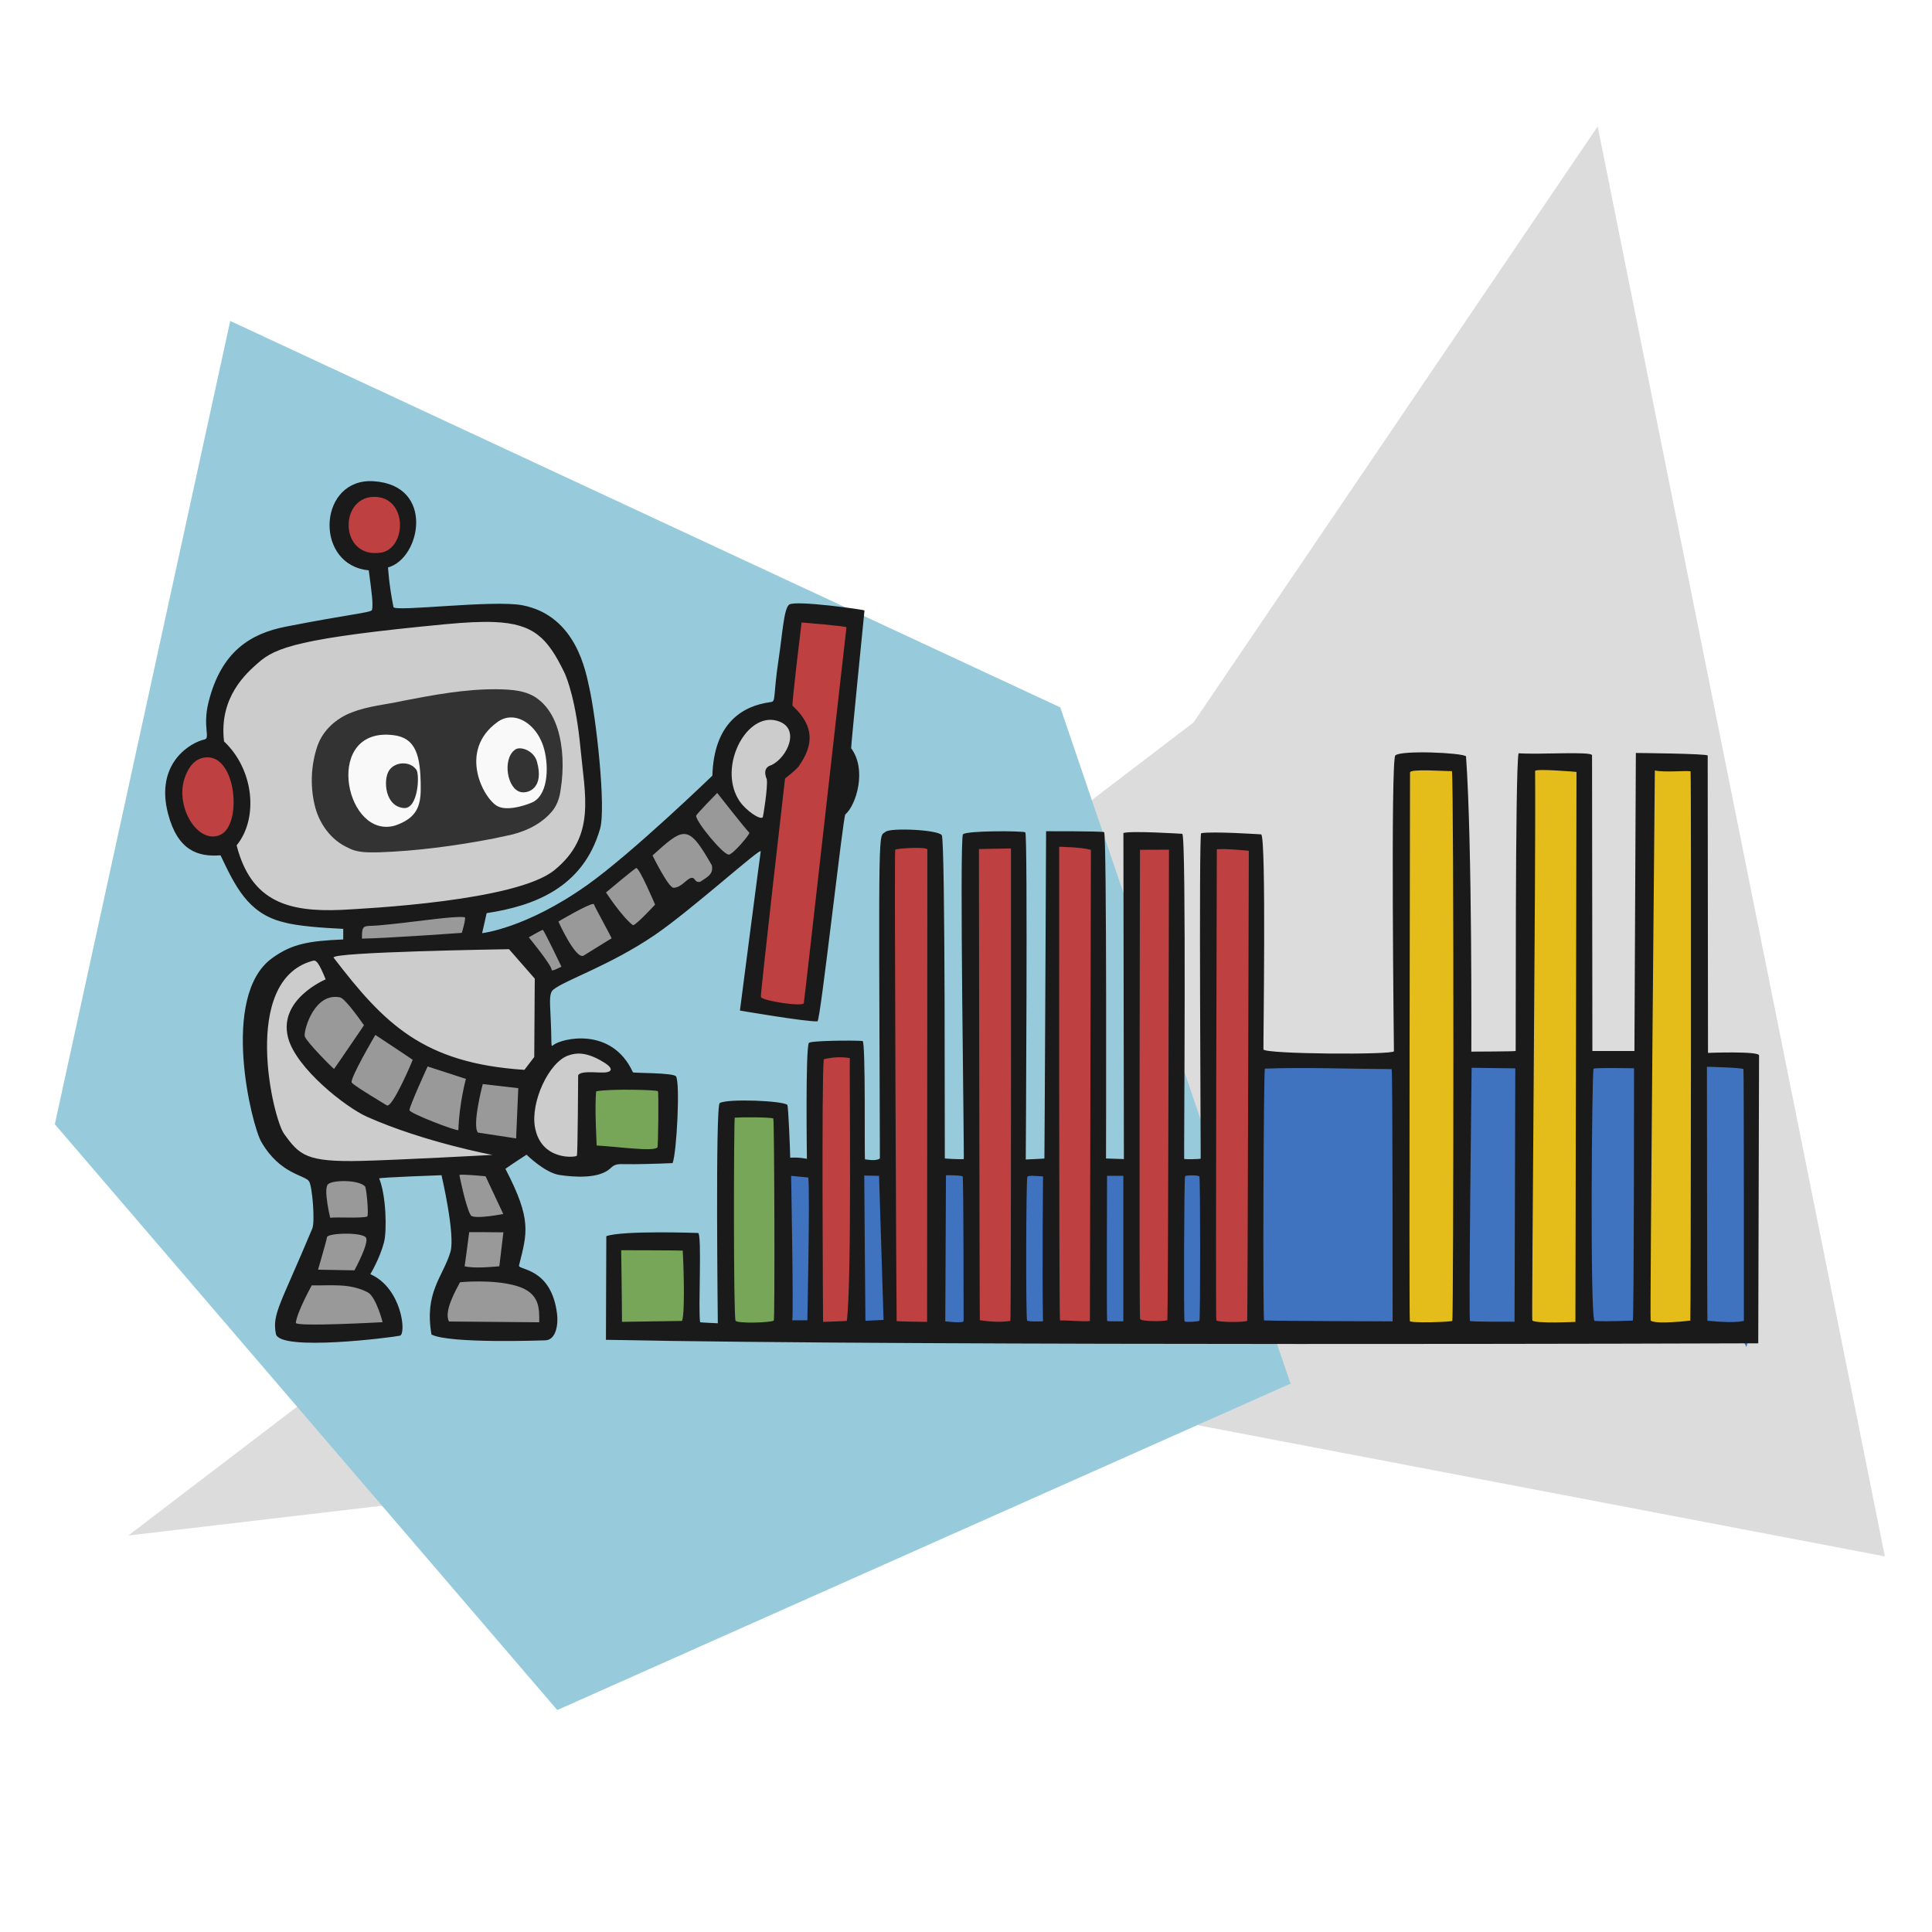
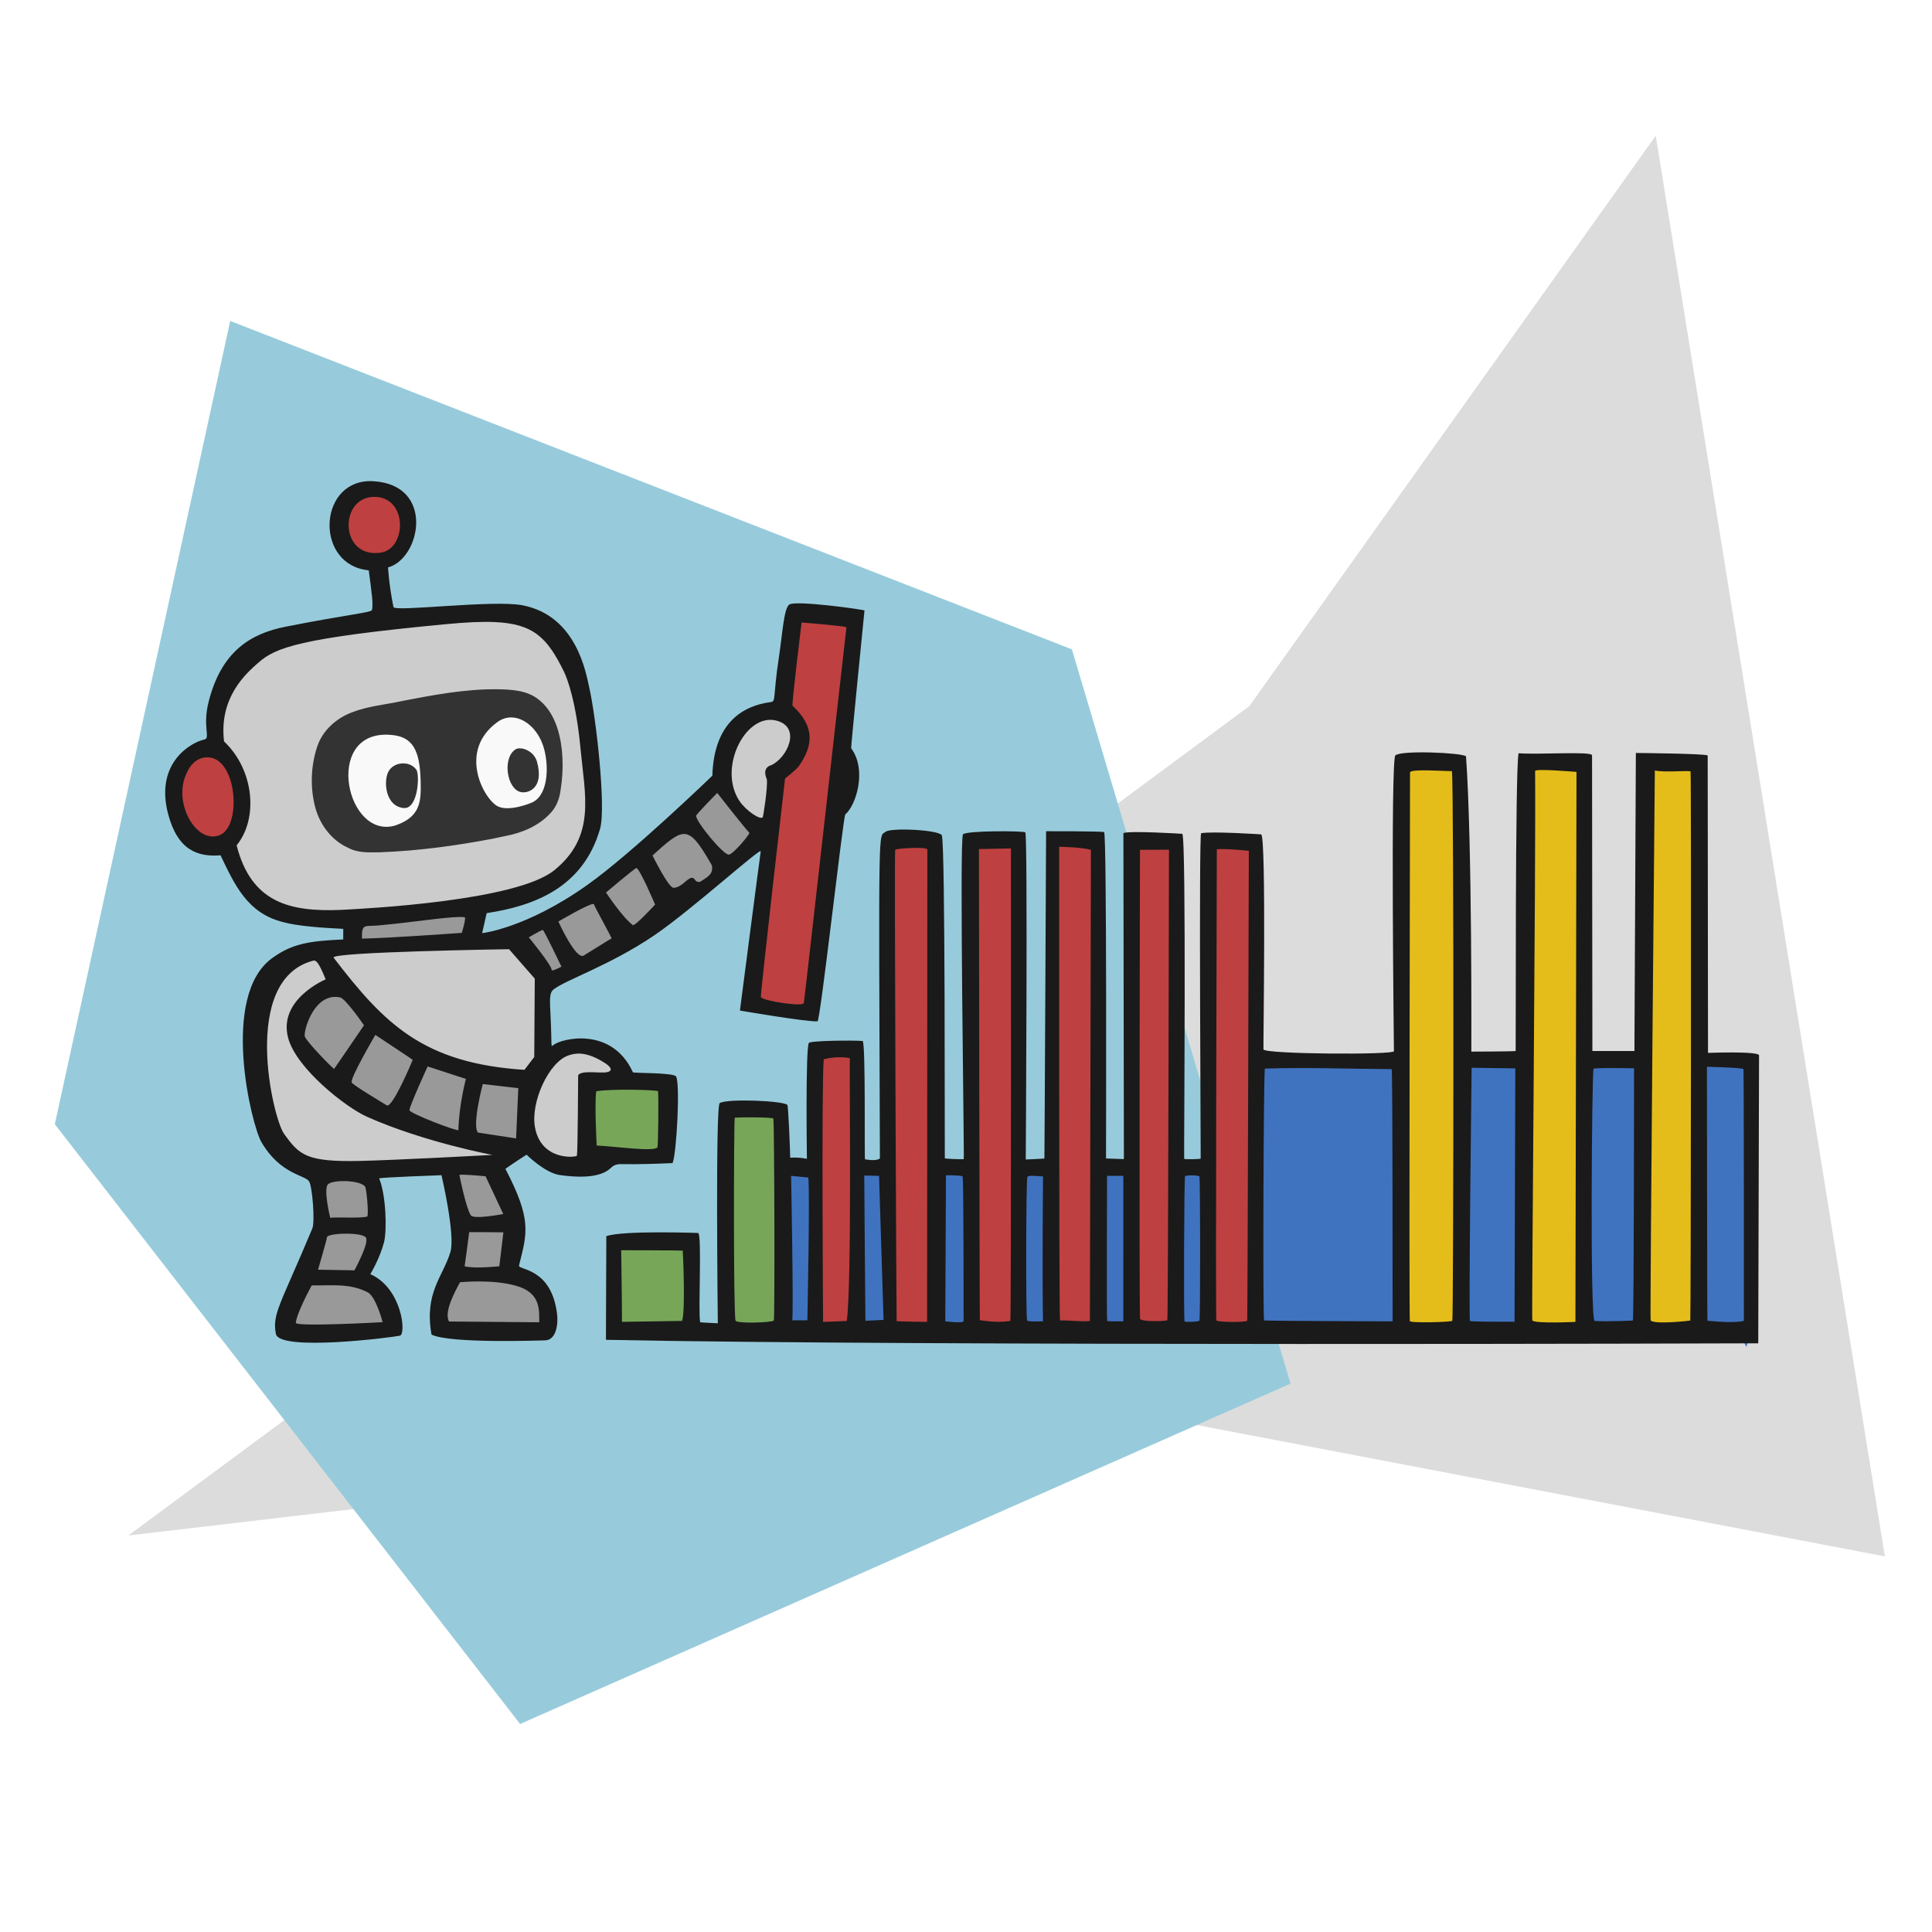
<svg xmlns="http://www.w3.org/2000/svg" version="1.1" id="svg1" width="360" height="360" viewBox="0 0 360 360" xml:space="preserve">
  <defs id="defs1" />
  <g id="background2" transform="matrix(0.2051682,-0.9906573,0.9906573,0.2051682,75.51731,333.5699)" style="fill:#cd0000;fill-opacity:1">
-     <path style="display:inline;fill:#cbcbcb;fill-opacity:0.678;stroke:none" d="M 95.276,119.979 97.428,258.12 344.605,152.913 222.014,102.289 35.58,-59.465 Z" id="path2-1" />
+     <path style="display:inline;fill:#cbcbcb;fill-opacity:0.678;stroke:none" d="M 95.276,119.979 97.428,258.12 345.099,163.731 227.027,111.733 35.58,-59.465 Z" id="path2-1" />
  </g>
  <g id="background" transform="matrix(1.01168,0,0,1.01168,6.037999,64.57967)" style="fill:#cd0000;fill-opacity:1">
-     <path style="display:inline;fill:#97cbdb;fill-opacity:1;stroke:none" d="M 4.129,143.232 96.671,251.13 231.728,191.005 189.32,66.458 36.435,-4.722 Z" id="path2" />
+     <path style="display:inline;fill:#97cbdb;fill-opacity:1;stroke:none" d="M 4.129,143.232 89.828,253.696 231.728,191.005 191.458,55.765 36.435,-4.722 Z" id="path2" />
  </g>
  <g id="robot">
    <path id="path110" style="fill:#78a659;fill-opacity:1;stroke-width:0.152" d="m 114.019,201.171 c -1.575,0.034 -3.137,0.244 -4.692,0.486 -0.546,4.515 -0.159,9.07 0.022,13.596 3.783,0.174 7.542,0.738 11.33,0.799 1.283,0.025 2.752,-0.155 3.547,-1.292 0.405,-1.23 0.246,-2.61 0.329,-3.904 0.018,-2.581 0.123,-5.171 -0.042,-7.746 -0.139,-0.527 -0.021,-1.252 -0.727,-1.344 -1.289,-0.699 -2.828,-0.46 -4.237,-0.598 -1.843,-0.052 -3.687,-0.051 -5.531,0.004 z" />
    <path d="m 89.954,201.996 c 0,0 -2.054,7.798 -0.883,9.045 l 7.097,1.084 0.406,-9.366 z" style="stroke-width:0.152" id="path109" />
    <path d="m 79.685,198.717 c 0,0 -3.386,7.368 -3.386,8.145 0,0.594 9.103,4.074 9.114,3.694 0.151,-4.984 1.405,-9.522 1.405,-9.522 z" style="stroke-width:0.152" id="path107" />
    <path d="m 69.943,192.84 c 0,0 -4.879,8.303 -4.399,8.891 0.555,0.679 6.116,3.959 6.506,4.226 1.037,0.71 4.855,-8.429 4.855,-8.472 0,-0.043 -6.962,-4.645 -6.962,-4.645 z" style="stroke-width:0.152" id="path103" />
    <path d="m 62.468,185.754 c -4.245,0.011 -5.939,6.535 -5.674,7.368 0.332,1.043 5.311,6.055 5.456,6.055 0.038,0 5.572,-8.13 5.572,-8.13 0,0 -3.417,-4.995 -4.472,-5.204 -0.306,-0.061 -0.6,-0.089 -0.883,-0.088 z" style="stroke-width:0.152" id="path101" />
    <path id="path92" style="fill:#999999;stroke-width:0.152" d="m 132.265,146.407 c -1.415,1.512 -2.968,2.922 -4.199,4.59 -0.288,0.421 -0.404,0.872 -0.252,1.37 -0.081,0.374 0.587,1.153 0.246,1.163 -2.231,-0.333 -4.102,1.264 -5.689,2.603 -1.072,0.922 -2.109,1.883 -3.162,2.826 0.12,0.336 0.739,1.271 0.581,1.274 -0.408,-0.32 -1.011,-0.468 -1.495,-0.5 -1.635,0.757 -2.892,2.105 -4.313,3.183 -1.21,1.007 -2.421,2.015 -3.63,3.023 0.569,0.586 0.281,0.611 -0.364,0.647 -2.033,0.593 -3.839,1.769 -5.694,2.765 -0.913,0.52 -1.816,1.056 -2.726,1.581 0.542,0.715 -0.522,0.276 -0.912,0.484 -1.786,0.67 -3.359,1.801 -5.042,2.688 1.814,2.302 3.787,4.506 5.298,7.026 0.2,0.47 0.275,1.229 0.864,1.336 1.002,0.569 2.148,0.151 3.094,-0.329 0.774,-0.364 1.529,-0.766 2.296,-1.144 -0.333,-0.694 -0.665,-1.388 -0.999,-2.081 0.917,1.044 2.592,1.575 3.781,0.671 2.046,-1.264 4.08,-2.549 6.153,-3.769 -0.159,-1.023 -0.391,-2.029 -0.954,-2.913 -0.109,-0.273 -0.915,-1.569 -0.504,-1.078 0.785,0.853 1.55,1.838 2.594,2.357 1.125,0.521 2.267,-0.358 3.058,-1.107 1.428,-1.29 2.721,-2.72 4.038,-4.12 -0.518,-1.191 -1.02,-2.389 -1.563,-3.568 0.701,1.076 1.824,2.241 3.238,1.923 1.064,-0.138 1.996,-0.741 2.791,-1.431 0.971,0.575 2.311,0.534 3.157,-0.244 1.381,-0.771 2.682,-2.061 2.674,-3.749 0.138,-0.27 -0.374,-1.307 0.136,-0.946 1.203,0.628 2.526,-0.102 3.382,-0.977 1.222,-1.214 2.475,-2.475 3.273,-4.017 0.425,-0.929 -0.092,-1.932 -0.804,-2.554 -2.327,-2.806 -4.557,-5.691 -6.821,-8.547 -0.51,0.522 -1.02,1.044 -1.531,1.566 z m -46.842,22.541 c -4.747,0.245 -9.441,1.08 -14.175,1.488 -1.415,0.26 -2.961,-0.084 -4.276,0.596 -1.438,0.794 -1.5,2.607 -1.453,4.058 0,0.591 0,1.181 0,1.772 7.347,-0.125 14.675,-0.726 22.004,-1.215 0.415,-1.616 1.11,-3.221 1.042,-4.915 -0.143,-0.791 -0.671,-1.543 -1.497,-1.697 -0.535,-0.101 -1.099,-0.087 -1.645,-0.087 z m -23.046,14.884 c -2.757,0.009 -4.993,2.109 -6.164,4.453 -0.76,1.584 -1.488,3.331 -1.322,5.12 0.373,1.454 1.597,2.483 2.521,3.606 1.288,1.335 2.49,2.789 3.976,3.908 0.455,0.23 0.981,0.854 1.396,0.857 0.382,-0.548 0.764,-1.096 1.147,-1.643 -0.465,1.011 -0.555,2.404 0.432,3.131 2.143,1.679 4.552,2.985 6.855,4.427 1.135,0.625 2.477,-0.07 3.168,-1.042 -0.184,0.842 0.442,1.674 1.147,2.096 2.37,1.36 4.975,2.265 7.538,3.194 1.011,0.34 2.136,0.782 3.182,0.464 0.351,-0.149 0.884,-1.255 1.063,-0.503 0.366,0.426 0.584,1.103 1.261,1.01 3.141,0.48 6.282,0.958 9.423,1.44 0.19,-4.432 0.384,-8.865 0.575,-13.297 -3.167,-0.365 -6.333,-0.728 -9.5,-1.095 0.01,-0.488 -1.017,-0.407 -1.413,-0.672 -3.016,-0.998 -6.064,-1.933 -9.06,-2.971 -2.949,-2.057 -6.018,-3.967 -8.957,-6.021 -1.448,-2 -2.811,-4.126 -4.698,-5.745 -0.716,-0.61 -1.664,-0.718 -2.569,-0.716 z m 23.454,33.137 c -0.844,-0.044 -1.535,0.446 -2.04,1.075 -0.273,0.603 -0.04,1.391 0.082,2.044 0.574,2.432 1.01,4.947 2.118,7.206 0.568,0.61 -0.642,0.164 -0.347,1.049 -0.374,2.963 -0.74,5.944 -1.212,8.885 -1.3,2.559 -2.97,5.162 -2.938,8.134 0.006,1.008 0.519,1.897 0.917,2.791 6.66,0.059 13.321,0.116 19.981,0.175 -0.038,-2.57 0.356,-5.421 -1.211,-7.659 -1.422,-2.098 -3.979,-2.942 -6.361,-3.365 0.379,-3.179 0.761,-6.358 1.138,-9.537 0.98,0.097 0.332,-0.644 0.128,-1.157 -1.446,-3.084 -2.891,-6.168 -4.339,-9.251 -1.969,-0.155 -3.938,-0.394 -5.916,-0.387 z m -22.083,1.185 c -1.599,0.066 -3.609,0.228 -4.463,1.798 -0.778,1.774 -0.274,3.771 -0.006,5.605 0.204,1.078 0.464,2.145 0.699,3.217 -1.072,0.637 -0.965,1.994 -1.355,3.035 -0.553,1.917 -1.071,3.914 -1.684,5.769 -1.383,2.643 -2.918,5.273 -3.647,8.189 -0.194,0.756 -0.13,1.672 0.539,2.172 1.017,0.891 2.512,0.685 3.775,0.781 5.407,0.03 10.808,-0.288 16.206,-0.558 -0.854,-2.803 -1.417,-5.851 -3.309,-8.183 -0.787,-0.931 -1.997,-1.314 -3.108,-1.707 1.101,-2.188 2.405,-4.37 2.787,-6.823 0.206,-1.158 -0.408,-2.398 -1.513,-2.848 1.087,-0.089 1.781,-1.169 1.772,-2.203 0.032,-1.984 -0.092,-4.001 -0.572,-5.931 -0.653,-1.504 -2.454,-1.963 -3.938,-2.186 -0.722,-0.104 -1.453,-0.139 -2.181,-0.128 z" />
    <path id="path86" style="fill:#f9f9f9;stroke-width:0.152" d="m 95.057,131.764 c -2.572,0.052 -4.658,1.901 -6.166,3.82 -2.235,2.91 -2.583,6.931 -1.387,10.337 0.83,2.343 2.141,4.729 4.343,6.025 2.327,1.094 5.012,0.443 7.326,-0.359 2.207,-0.637 3.704,-2.67 4.217,-4.837 0.764,-3.237 0.464,-6.762 -0.928,-9.791 -1.358,-2.82 -4.12,-5.282 -7.405,-5.195 z m -23.546,3.215 c -2.889,0.025 -5.791,1.517 -7.199,4.091 -1.965,3.527 -1.599,7.976 0.113,11.527 1.323,2.789 3.94,5.222 7.15,5.381 2.475,0.115 4.92,-1.008 6.682,-2.703 1.838,-1.877 2.161,-4.643 2.054,-7.15 -0.071,-2.956 -0.189,-6.204 -2.081,-8.641 -1.585,-2.028 -4.275,-2.587 -6.72,-2.505 z m 25.552,6.414 c 1.153,0.262 1.34,1.579 1.416,2.566 0.092,0.698 -0.127,1.85 -1.048,1.739 -0.926,-0.858 -1.047,-2.316 -0.839,-3.503 0.096,-0.249 0.163,-0.799 0.471,-0.802 z m -21.835,2.78 c 0.58,-0.051 0.823,0.425 0.718,0.938 -0.014,1.193 -0.123,2.456 -0.725,3.511 -1.183,-0.316 -1.387,-1.807 -1.364,-2.848 -0.038,-0.717 0.287,-1.604 1.137,-1.596 0.078,-0.014 0.157,-0.004 0.235,-0.006 z" />
    <path id="path85" style="fill:#333333;stroke-width:0.152" d="m 92.668,126.509 c -7.937,-0.115 -16.512,2.014 -23.249,3.191 -7.699,1.345 -11.402,5.166 -12.636,10.502 -1.666,7.201 -0.285,17.268 9.096,20.222 3.627,1.105 20.792,-0.733 30.549,-3.204 4.092,-1.036 8.71,-4.098 9.635,-8.217 1.785,-7.954 0.732,-21.151 -10.039,-22.299 -1.101,-0.117 -2.222,-0.179 -3.356,-0.195 z m 2.492,7.174 c 2.489,-0.047 4.999,2.124 6.057,5.306 1.046,3.145 1.122,8.785 -1.824,10.42 -0.597,0.331 -4.581,1.884 -6.656,0.83 -2.578,-1.309 -7.519,-10.335 -0.004,-15.725 0.77,-0.553 1.597,-0.815 2.427,-0.83 z m -22.994,3.215 c 0.383,0.01 0.782,0.041 1.198,0.094 4.048,0.517 5.03,3.651 5.03,9.729 0.059,3.655 -0.889,5.751 -4.725,7.092 -9.103,2.714 -13.362,-17.214 -1.502,-16.914 z m 24.656,2.539 c -0.385,0.007 -0.72,0.115 -0.943,0.329 -2.264,1.727 -1.403,7.314 1.208,7.834 1.397,0.278 4.346,-0.782 2.966,-5.681 -0.457,-1.62 -2.075,-2.502 -3.23,-2.481 z m -21.85,2.81 c -0.993,0.046 -1.975,0.516 -2.515,1.39 -1.071,1.733 -0.725,6.624 2.783,6.928 2.728,0.236 3,-6.446 2.316,-7.167 -0.585,-0.821 -1.591,-1.197 -2.584,-1.151 z" />
    <path id="path84" style="fill:#bf4040;fill-opacity:1;stroke-width:0.152" d="m 147.455,115.76 c -0.596,5.174 -1.309,10.339 -1.711,15.532 -0.002,0.624 0.098,1.31 0.678,1.661 1.49,1.369 2.928,3.321 2.415,5.46 -0.429,1.691 -1.354,3.308 -2.777,4.352 -0.503,0.486 -1.201,0.853 -1.61,1.383 -1.542,13.66 -3.167,27.31 -4.562,40.986 0.011,0.628 -0.258,1.403 0.353,1.822 1.026,1.19 2.729,1.317 4.17,1.649 1.855,0.284 3.762,0.655 5.634,0.336 0.949,-0.219 1.706,-1.076 1.678,-2.067 2.703,-23.281 5.267,-46.583 7.927,-69.863 0.027,-0.495 -0.15,-1.045 -0.403,-1.44 -1.209,-0.929 -2.821,-0.775 -4.251,-1.007 -2.437,-0.241 -4.877,-0.444 -7.317,-0.641 -0.074,0.612 -0.149,1.225 -0.224,1.837 z" />
    <path id="path83" style="fill:#cccccc;stroke-width:0.152" d="m 89.152,113.974 c -5.443,0.206 -10.853,0.89 -16.268,1.444 -6.195,0.735 -12.427,1.416 -18.488,2.943 -2.918,0.747 -5.809,1.941 -7.987,4.085 -3.288,2.809 -5.867,6.639 -6.497,10.98 -0.309,1.854 -0.238,3.746 -0.012,5.605 3.061,2.684 4.884,6.709 4.826,10.784 0.003,2.562 -0.854,5.136 -2.572,7.062 -0.359,0.483 0.197,1.145 0.235,1.706 1.098,4.153 3.432,8.196 7.237,10.397 4.212,2.476 9.274,2.667 14.031,2.485 9.384,-0.517 18.789,-1.272 28.021,-3.098 4.013,-0.863 8.118,-1.806 11.685,-3.918 3.718,-2.452 6.542,-6.378 7.273,-10.814 0.873,-4.994 -0.21,-10.031 -0.623,-15.014 -0.508,-4.661 -1.204,-9.375 -2.952,-13.754 -1.598,-3.395 -3.525,-6.943 -6.873,-8.897 -3.314,-1.939 -7.302,-2.069 -11.038,-1.997 z m 3.475,14.458 c 2.657,0.052 5.553,0.168 7.723,1.907 2.867,2.233 3.965,5.974 4.348,9.445 0.201,1.941 0.179,3.902 -0.027,5.842 -0.041,0.306 -0.128,1.052 -0.207,1.523 -0.191,1.643 -0.787,3.264 -1.974,4.452 -2.16,2.32 -5.202,3.584 -8.269,4.167 -0.713,0.158 -1.627,0.353 -2.215,0.473 -7.033,1.353 -14.16,2.318 -21.322,2.574 -1.948,0.015 -4.007,0.139 -5.779,-0.828 -3.305,-1.45 -5.55,-4.674 -6.312,-8.14 -0.81,-3.549 -0.623,-7.34 0.533,-10.791 1.02,-2.986 3.561,-5.239 6.474,-6.326 3.02,-1.184 6.29,-1.425 9.433,-2.131 5.744,-1.104 11.656,-2.226 17.593,-2.166 z m 50.955,3.777 c -3.196,-0.014 -5.866,2.359 -7.336,5.029 -2.248,3.957 -2.631,9.234 -0.032,13.125 1.229,1.669 2.867,3.167 4.856,3.84 1.28,0.453 2.933,-0.398 3.01,-1.818 0.38,-2.433 0.847,-4.894 0.717,-7.366 -0.19,-0.585 -0.231,-0.881 0.441,-1.087 2.325,-1.521 4.035,-4.242 3.902,-7.075 -0.078,-2.122 -1.774,-3.897 -3.788,-4.39 -0.573,-0.167 -1.173,-0.261 -1.77,-0.258 z m -48.771,42.737 c -9.506,0.19 -19.017,0.339 -28.508,0.925 -1.647,0.178 -3.38,0.115 -4.936,0.738 -0.552,0.184 -0.787,0.713 -1.105,1.152 -0.869,-0.875 -2.209,-0.809 -3.267,-0.347 -3.522,1.132 -6.205,4.098 -7.502,7.502 -1.871,4.81 -1.883,10.113 -1.36,15.178 0.462,3.807 1.152,7.639 2.626,11.197 0.788,1.572 1.939,2.955 3.189,4.183 2.423,2.266 5.897,2.649 9.064,2.755 5.689,0.136 11.372,-0.285 17.053,-0.508 3.968,-0.2 7.945,-0.361 11.905,-0.624 1.643,-0.513 3.287,-1.025 4.93,-1.538 -1.654,-0.745 -3.269,-1.61 -4.948,-2.279 -7.814,-1.611 -15.553,-3.777 -22.873,-6.982 -3.464,-1.774 -6.496,-4.299 -9.242,-7.034 -1.812,-1.937 -3.694,-4.039 -4.358,-6.673 -0.589,-2.325 0.729,-4.636 2.474,-6.092 1.51,-1.37 3.381,-2.225 5.227,-3.037 -0.08,-0.292 -0.813,-1.686 -0.292,-0.963 4.33,5.469 9.238,10.726 15.512,13.965 6.183,3.278 13.216,4.464 20.133,4.879 0.595,-0.514 1.051,-1.337 1.592,-1.97 0.429,-0.626 1.012,-1.198 1.345,-1.857 0.034,-5.293 0.068,-10.586 0.105,-15.879 -1.957,-2.235 -3.913,-4.471 -5.869,-6.707 -0.298,0.006 -0.596,0.011 -0.894,0.017 z m 12.606,19.463 c -2.432,0.093 -4.589,1.553 -6.01,3.463 -2.286,3.023 -3.693,6.769 -3.777,10.57 -0.069,3.163 1.434,6.513 4.344,7.988 1.863,0.956 4.11,1.341 6.148,0.77 0.564,-0.201 0.992,-0.681 1.247,-1.193 0.258,-3.213 0.165,-6.445 0.237,-9.666 0.012,-1.541 0.024,-3.082 0.035,-4.623 1.76,-0.095 3.812,0.498 5.305,-0.731 1.079,-0.877 0.981,-2.61 0.011,-3.541 -1.338,-1.307 -3.09,-2.152 -4.859,-2.714 -0.869,-0.252 -1.776,-0.372 -2.681,-0.323 z" />
    <path id="path82" style="display:inline;fill:#bf4040;fill-opacity:1;stroke-width:0.152" d="m 69.423,90.665 c -2.667,0.037 -5.09,1.937 -5.918,4.446 -1.164,3.169 -0.138,7.24 2.897,8.972 2.039,1.142 4.706,1.236 6.774,0.12 2.907,-1.713 3.86,-5.605 2.947,-8.708 -0.658,-2.566 -2.98,-4.627 -5.651,-4.797 -0.347,-0.042 -0.699,-0.044 -1.049,-0.032 z M 38.569,139.192 c -2.417,-0.026 -4.495,1.726 -5.448,3.858 -2.087,4.227 -1.004,9.718 2.369,12.963 1.665,1.647 4.349,2.345 6.494,1.24 2.298,-1.184 3.168,-3.909 3.402,-6.32 0.263,-3.283 -0.293,-6.821 -2.327,-9.496 -1.071,-1.37 -2.721,-2.303 -4.489,-2.244 z" />
    <path id="path120" style="display:inline;fill:#1a1a1a;stroke-width:0.152" d="m 68.675,89.655 c -9.485,0.351 -9.91,15.687 0.036,16.614 0.568,4.28 0.848,6.257 0.612,7.375 -0.109,0.518 -4.247,0.796 -16.088,3.129 -6.603,1.301 -12.006,4.643 -14.368,14.022 -1.174,4.662 0.408,6.767 -0.793,7.007 -2.238,0.448 -9.306,4.179 -6.744,13.885 1.781,6.748 5.512,8.027 9.759,7.685 2.65,5.5 4.984,10.776 11.629,12.439 2.658,0.764 7.485,1.088 11.239,1.268 v 1.976 c -6.424,0.27 -9.588,0.813 -13.28,3.505 -9.707,7.075 -3.809,31.08 -1.978,34.231 3.547,6.102 8.162,6.121 8.908,7.362 0.6,1 1.11,7.512 0.59,8.756 -6.01,14.359 -7.489,15.89 -6.793,19.634 0.624,3.359 21.89,0.637 23.116,0.34 1.226,-0.297 0.375,-8.875 -5.516,-11.464 0,0 1.768,-2.896 2.556,-5.961 0.553,-2.152 0.39,-8.755 -0.907,-11.872 -0.08,-0.193 11.614,-0.603 11.614,-0.603 0,0 2.617,11.133 1.66,14.311 -1.39,4.619 -4.904,7.532 -3.523,15.38 3.393,1.736 20.721,1.082 21.116,1.082 2.144,0 2.499,-3.062 2.291,-4.832 -1.032,-8.814 -7.327,-8.217 -7.099,-9.128 1.532,-6.11 2.402,-8.507 -2.537,-18.005 1.649,-1.169 3.94,-2.631 3.94,-2.631 0,0 3.405,3.377 6.141,3.783 2.736,0.406 7.42,0.763 9.548,-1.3 0.805,-0.78 1.454,-0.744 2.65,-0.721 2.244,0.048 6,-0.071 8.872,-0.195 0.771,-1.897 1.437,-14.949 0.642,-16.156 -0.471,-0.715 -7.956,-0.592 -8.035,-0.764 -3.95,-8.651 -13.368,-6.29 -14.845,-5.065 -0.52,0.431 -0.22,0.204 -0.5,-5.477 -0.146,-2.962 -0.24,-4.224 0.516,-4.855 2.089,-1.742 10.507,-4.484 18.822,-10.131 6.942,-4.714 20.081,-16.644 19.824,-15.618 -0.07,0.279 -3.875,29.64 -3.875,29.64 0,0 12.213,2.104 14.452,2.013 0.539,-0.022 4.78,-38.208 5.185,-38.556 2.035,-1.746 4.062,-8.327 1.089,-12.33 -0.08,-0.107 2.485,-25.676 2.485,-25.676 -0.216,-0.181 -12.793,-1.93 -14.009,-1.108 -1.014,0.685 -1.256,5.292 -1.949,9.883 -1.156,7.647 -0.475,8.159 -1.553,8.301 -5.292,0.697 -10.553,3.979 -10.835,13.706 0,0 -14.915,14.418 -23.343,20.394 -11.381,8.07 -19.559,8.953 -19.559,8.953 l 0.843,-3.732 c 8.686,-1.318 17.953,-4.647 21.133,-15.714 1.148,-3.998 -0.755,-20.86 -2.03,-26.389 -0.595,-2.58 -2.293,-13.286 -12.407,-15.258 -5.474,-1.067 -23.867,1.287 -24.062,0.321 -0.847,-4.18 -1.01,-7.377 -1.01,-7.377 6.09,-1.653 8.793,-15.325 -2.686,-16.062 -0.325,-0.021 -0.641,-0.026 -0.947,-0.015 z m 0.794,2.934 c 0.204,-0.01 0.415,-0.01 0.633,0.004 5.918,0.37 5.613,9.692 0.828,10.388 -7.598,1.105 -7.785,-10.087 -1.461,-10.392 z M 92.154,115.913 c 7.299,0.317 9.851,2.927 12.968,9.319 0.567,1.162 2.228,5.532 3.039,14.161 0.839,8.939 2.908,16.421 -4.853,22.746 -7.093,5.781 -35.193,7.162 -39.756,7.407 -9.501,0.389 -16.722,-1.296 -19.461,-12.029 4.075,-4.973 3.287,-14.057 -2.344,-19.363 -0.98,-8.255 4.162,-12.723 6.444,-14.717 3.162,-2.763 7.582,-4.543 34.886,-7.131 3.684,-0.349 6.644,-0.498 9.077,-0.393 z m 57.211,0.079 c 0,0 8.18,0.65 8.359,0.9 l 0.002,0.002 v 0.002 0.002 c -2e-5,4.8e-4 -5e-5,0.005 0,0.006 -0.043,0.13 -7.828,69.597 -7.948,70.029 -0.187,0.675 -7.527,-0.386 -7.999,-1.14 -0.151,-0.242 4.502,-40.729 4.502,-40.729 0,0 2.102,-1.641 2.547,-2.274 2.724,-3.874 3.061,-7.383 -1.148,-11.291 -0.196,-0.182 1.685,-15.506 1.685,-15.506 z m -5.717,18.139 c 0.356,0.008 0.714,0.058 1.076,0.156 4.668,1.258 1.935,6.973 -1.014,8.288 -1.88,0.541 -0.828,2.612 -0.828,2.612 0.222,1.473 -0.677,6.967 -0.74,7.069 -0.407,0.659 -3.153,-1.223 -4.329,-2.966 -3.886,-5.757 0.498,-15.279 5.835,-15.16 z m -104.979,6.983 c 5.456,0 6.465,12.75 2.304,14.488 -4.148,1.733 -8.383,-5.281 -6.566,-10.623 0.639,-1.878 1.879,-3.865 4.261,-3.865 z m 94.973,6.637 c 0,0 5.195,6.634 5.982,7.413 v 0.002 l 0.002,0.002 c 0.152,0.259 -3.018,4.023 -3.814,4.079 -1.024,0.072 -6.102,-6.072 -6.102,-7.235 0,-0.258 3.933,-4.261 3.933,-4.261 z m -6.245,7.653 c 1.596,-0.044 2.903,1.727 5.246,5.839 0.368,1.73 -0.995,2.249 -2.175,3.069 -1.066,0.197 -0.879,-0.796 -1.568,-0.742 -0.925,0.072 -1.819,1.79 -3.379,1.856 -0.963,0.04 -3.933,-6.023 -3.933,-6.023 2.769,-2.507 4.401,-3.959 5.809,-3.999 z m -8.833,6.344 c 0.622,0 3.503,6.81 3.503,6.81 0,0 -3.777,4.107 -4.154,3.82 -2.011,-1.53 -4.992,-6.078 -4.992,-6.078 0,0 5.411,-4.553 5.644,-4.553 z m -8.036,6.694 c 0.106,-0.005 0.165,0.024 0.165,0.094 0,0.26 3.381,6.282 3.255,6.324 -0.125,0.042 -4.733,2.924 -5.178,3.191 -1.474,0.882 -4.722,-6.337 -4.722,-6.337 0,0 5.456,-3.225 6.479,-3.272 z m -25.037,2.428 c 0.422,-0.009 0.785,8.7e-4 1.082,0.034 0.36,0.039 -0.52,2.92 -0.52,2.92 0,0 -14.085,1.017 -18.61,1.074 -0.036,-2.857 0.398,-2.221 3.048,-2.457 6.218,-0.553 12.048,-1.514 15.001,-1.572 z m 15.65,2.41 c 0.002,-5e-5 0.004,-1.4e-4 0.006,0 0.21,0.016 3.469,6.844 3.469,6.844 0,0 -1.814,0.949 -1.814,0.629 0,-0.908 -4.269,-6.096 -4.269,-6.096 0,0 2.353,-1.372 2.609,-1.377 z m -6.294,3.589 4.799,5.484 -0.096,14.602 -1.829,2.395 c -18.881,-1.224 -26.12,-8.595 -35.551,-20.898 -0.822,-1.073 32.677,-1.583 32.677,-1.583 z m -36.336,2.119 c 0.453,-0.01 0.95,0.489 2.175,3.501 0,0 -8.869,3.691 -7.011,10.857 1.484,5.725 10.79,13.011 14.724,14.756 10.754,4.769 23.377,7.101 23.377,7.101 0,0 -18.018,0.968 -24.53,1.117 -10.138,0.228 -11.436,-1.036 -14.326,-5.067 -2.094,-2.92 -8.066,-28.402 5.206,-32.182 0.135,-0.038 0.258,-0.082 0.385,-0.085 z m 3.957,6.767 c 0.283,-7.2e-4 0.577,0.028 0.883,0.088 1.055,0.21 4.472,5.204 4.472,5.204 0,0 -5.534,8.13 -5.572,8.13 -0.145,0 -5.124,-5.012 -5.456,-6.055 -0.266,-0.833 1.429,-7.357 5.674,-7.368 z m 7.475,7.086 c 0,0 6.962,4.602 6.962,4.645 0,0.043 -3.818,9.183 -4.855,8.472 -0.389,-0.267 -5.951,-3.547 -6.506,-4.226 -0.48,-0.588 4.399,-8.891 4.399,-8.891 z m 37.649,3.484 c 1.17,-0.052 2.792,0.267 5.039,1.696 1.853,1.178 1.444,1.927 -0.779,1.826 -2.248,-0.103 -3.696,-0.137 -4.122,0.503 0,0 -0.072,14.277 -0.227,14.989 -0.068,0.314 -6.666,1.083 -7.82,-5.294 -0.852,-4.707 2.602,-12.173 6.256,-13.387 0.414,-0.138 0.953,-0.301 1.655,-0.332 z m -27.907,2.393 7.133,2.318 c 0,0 -1.253,4.538 -1.405,9.522 -0.012,0.38 -9.114,-3.1 -9.114,-3.694 0,-0.777 3.386,-8.145 3.386,-8.145 z m 10.27,3.279 6.62,0.763 -0.406,9.366 -7.097,-1.084 c -1.171,-1.247 0.883,-9.045 0.883,-9.045 z m 27.871,1.059 c 2.488,0.028 4.651,0.151 4.772,0.272 0.153,0.153 0.061,10.202 -0.096,10.455 -0.584,0.876 -7.57,-0.144 -11.316,-0.332 0,0 -0.417,-7.517 -0.092,-10.104 1.427,-0.253 4.243,-0.319 6.731,-0.291 z m -31.46,15.833 c 1.37,0.029 4.111,0.289 4.111,0.289 l 3.296,7.03 c 0,0 -5.515,1.089 -6.059,0.233 -0.894,-1.408 -2.109,-7.413 -2.109,-7.486 v -0.002 -0.002 l 0.002,-0.002 v -0.002 -0.002 l 0.002,-0.002 0.002,-0.002 c 0.051,-0.047 0.341,-0.061 0.755,-0.053 z m -21.983,1.193 c 1.491,0.041 3.036,0.352 3.625,0.975 0.303,0.321 0.745,5.538 0.408,5.634 -1.266,0.36 -5.564,0.057 -6.885,0.224 0,0 -1.277,-5.219 -0.455,-6.198 0.378,-0.45 1.816,-0.676 3.307,-0.635 z m 23.044,9.509 c 0,-0.026 6.372,0.036 6.372,0.036 l -0.757,6.331 c -2.794,0.236 -4.86,0.332 -6.464,0.008 0,0 0.849,-6.166 0.849,-6.374 z m -23.232,0.287 c 1.693,-0.028 3.499,0.171 3.957,0.676 0.785,0.864 -2.109,6.153 -2.109,6.153 l -6.782,-0.12 c 0,0 1.662,-5.689 1.662,-6.023 0,-0.403 1.579,-0.658 3.272,-0.686 z m 25.09,8.9 c 2.069,0.005 4.698,0.173 6.942,0.824 4.486,1.304 4.256,4.362 4.25,6.786 l -16.82,-0.146 c -0.976,-1.889 1.211,-5.696 2.051,-7.31 0,0 1.509,-0.158 3.578,-0.154 z m -31.197,0.731 c 3.745,0.072 7.083,-0.451 10.476,1.322 1.529,0.872 2.733,5.537 2.733,5.537 0,3e-5 -16.255,0.909 -16.174,0.115 0.198,-1.953 2.966,-6.973 2.966,-6.973 z" />
  </g>
  <g id="workout">
    <path id="path23" style="display:inline;fill:#e5bd1a;fill-opacity:1;stroke-width:0.152" d="m 306.43,143.551 c -0.284,33.159 -0.625,66.317 -0.795,99.476 -9.6e-4,1.33 -0.02,2.66 0.048,3.989 0.793,0.744 1.79,1.255 2.896,1.269 2.769,0.17 5.544,-0.15 8.282,-0.544 0.141,-11.665 0.088,-23.332 0.124,-34.998 0.024,-22.607 0.074,-45.214 -0.029,-67.821 -0.015,-0.986 -0.03,-1.971 -0.045,-2.957 -2.037,-0.306 -4.09,-0.161 -6.138,-0.143 -1.464,0.055 -2.889,-0.308 -4.323,-0.544 -0.007,0.758 -0.014,1.515 -0.021,2.273 z m -19.733,-1.976 c -0.932,0.029 -2.075,0.308 -2.401,1.291 -0.367,0.741 -0.082,1.64 -0.166,2.449 0.024,20.055 -0.173,40.109 -0.301,60.163 -0.076,13.395 -0.237,26.791 -0.237,40.186 0.105,0.565 -0.249,1.367 0.411,1.648 1.242,1.133 3.046,0.941 4.605,1.024 2.291,0.034 4.579,-0.083 6.867,-0.172 0.07,-35.367 0.138,-70.734 0.208,-106.1 -2.99,-0.229 -5.985,-0.542 -8.987,-0.488 z m -22.494,0.066 c -1.181,0.035 -2.653,0.23 -3.211,1.417 -0.359,1.145 -0.1,2.38 -0.182,3.565 -0.043,32.156 -0.145,64.312 -0.07,96.469 0.05,1.287 -0.076,2.635 0.128,3.883 0.436,0.656 1.075,1.141 1.88,1.212 2.593,0.235 5.213,0.131 7.804,-0.088 0.737,-0.032 1.317,-0.504 1.925,-0.864 0.237,-4.111 0.119,-8.234 0.182,-12.351 0.106,-27.038 0.116,-54.077 -0.019,-81.114 -0.07,-3.991 0.027,-7.99 -0.293,-11.972 -2.716,-0.002 -5.428,-0.232 -8.144,-0.156 z" />
    <path id="path14" style="display:inline;fill:#bf4040;fill-opacity:1;stroke-width:0.152" d="m 195.441,157.781 c 0.005,28.361 -0.047,56.723 0.096,85.084 0.002,1.709 0.042,3.418 0.152,5.124 2.302,-0.11 4.598,0.139 6.898,0.124 0.806,-0.049 1.613,-0.098 2.419,-0.146 0.066,-30.369 0.132,-60.737 0.199,-91.106 -3.158,-0.984 -6.492,-0.958 -9.764,-1.057 0,0.659 0,1.318 0,1.978 z m -25.593,-1.698 c -1.379,0.123 -2.89,-0.017 -4.134,0.673 -0.384,0.371 -0.971,0.644 -0.818,1.275 -0.119,5.135 -0.03,10.275 -0.052,15.412 0.061,24.31 0.153,48.621 0.31,72.931 0.147,0.463 -0.338,1.443 0.388,1.433 2.017,0.536 4.124,0.317 6.187,0.417 0.982,0.016 1.964,0.031 2.945,0.046 0.018,-30.092 0.033,-60.185 0.049,-90.277 -0.123,-0.692 -0.559,-1.264 -1.208,-1.544 -1.149,-0.484 -2.45,-0.353 -3.668,-0.364 z m 18.498,0.09 c -2.619,0.049 -5.239,0.097 -7.858,0.146 0.05,29.618 0.053,59.236 0.167,88.854 0.006,0.841 0.011,1.681 0.017,2.522 2.745,0.385 5.538,0.777 8.3,0.294 0.592,-0.075 1.382,0.036 1.158,-0.806 0.201,-4.138 0.086,-8.284 0.141,-12.426 0.06,-26.207 0.036,-52.414 0.033,-78.62 -0.653,0.012 -1.306,0.024 -1.959,0.036 z m 38.674,0.13 c -0.733,0.052 -1.466,0.105 -2.199,0.158 -0.071,29.004 -0.185,58.008 -0.137,87.012 0.006,1.181 0.003,2.362 0.081,3.541 0.684,0.647 1.526,1.112 2.488,1.127 1.868,0.116 3.79,0.258 5.63,-0.158 0.582,-0.183 1.115,-0.662 1.435,-1.127 0.142,-20.151 0.16,-40.303 0.229,-60.454 0.028,-9.872 0.053,-19.744 0.082,-29.616 -2.529,-0.231 -5.064,-0.539 -7.608,-0.483 z m -9.205,0.105 c -2.438,0.01 -4.876,0.018 -7.313,0.028 -0.046,28.544 -0.145,57.088 -0.044,85.631 0.03,1.583 -0.018,3.17 0.138,4.748 0.768,0.674 1.691,1.159 2.733,1.185 2.016,0.199 4.078,0.137 6.029,-0.451 0.239,-4.408 0.119,-8.827 0.189,-13.239 0.114,-25.97 0.153,-51.939 0.204,-77.909 -0.645,0.003 -1.29,0.005 -1.934,0.008 z m -61.747,38.68 c -1.49,0.01 -2.935,0.397 -4.367,0.77 -0.394,4.232 -0.275,8.491 -0.336,12.736 -0.057,13.238 0.016,26.476 0.092,39.714 2.689,-0.095 5.377,-0.188 8.065,-0.317 0.679,-5.457 0.621,-10.968 0.732,-16.457 0.135,-11.545 -7.3e-4,-23.091 0.026,-34.637 -0.138,-0.466 0.368,-1.478 -0.365,-1.44 -1.275,-0.205 -2.55,-0.423 -3.847,-0.37 z" />
    <path id="path9" style="display:inline;fill:#4073bf;fill-opacity:1;stroke-width:0.152" d="m 316.138,198.777 c 0.032,16.038 -0.005,32.077 0.104,48.115 -0.083,0.663 -0.041,1.21 0.777,1.04 2.302,0.202 4.616,0.451 6.928,0.283 0.492,0.925 0.984,1.849 1.476,2.774 0.463,-1.673 1.075,-3.325 1.446,-5.012 -0.017,-15.486 0.033,-30.973 -0.071,-46.459 -0.102,-0.54 0.218,-1.295 -0.419,-1.562 -1.009,-1 -2.542,-0.782 -3.839,-0.934 -2.133,-0.109 -4.269,-0.168 -6.404,-0.227 6.3e-4,0.66 9.7e-4,1.321 0.002,1.981 z m -43.845,0.167 c -0.152,15.202 -0.39,30.404 -0.363,45.606 -0.028,1.054 0.074,2.099 0.271,3.135 1.35,0.486 2.781,0.495 4.198,0.502 2.576,0.034 5.153,0.022 7.73,0.018 0.051,-17.009 0.103,-34.018 0.154,-51.027 -3.989,-0.055 -7.978,-0.107 -11.967,-0.162 -0.008,0.642 -0.015,1.285 -0.022,1.927 z m -33.836,-1.82 c -1.471,0.038 -2.942,0.079 -4.414,0.118 -0.518,2.598 -0.335,5.26 -0.424,7.892 -0.117,13.145 -0.198,26.293 -0.06,39.438 -0.025,1.131 0.144,2.247 0.309,3.362 9.181,0.197 18.365,0.155 27.548,0.21 -0.02,-15.905 0.036,-31.812 -0.128,-47.716 0.023,-1.047 -0.144,-2.081 -0.272,-3.117 -7.52,-0.038 -15.039,-0.299 -22.56,-0.188 z m 59.69,-0.011 c -0.973,0.009 -2.008,0.057 -2.758,0.759 -0.423,0.288 -0.292,0.96 -0.409,1.429 -0.273,7.018 -0.255,14.044 -0.308,21.066 -0.01,7.956 -0.071,15.919 0.268,23.869 0.13,1.064 -0.004,2.336 0.745,3.18 0.381,0.404 0.777,0.772 1.376,0.645 2.96,0.14 5.923,-0.028 8.882,-0.148 0.481,-2.731 0.26,-5.516 0.353,-8.275 0.098,-14.156 0.094,-28.313 0.113,-42.47 -2.753,-0.038 -5.507,-0.109 -8.26,-0.056 z m -152.659,22.025 c 0.127,8.731 0.351,17.462 0.257,26.194 -0.055,0.869 -0.106,1.739 -0.16,2.609 2.247,0 4.494,0 6.741,0 0.155,-9.036 0.391,-18.074 0.285,-27.112 -0.018,-1.058 -0.123,-2.112 -0.184,-3.169 -2.326,-0.226 -4.651,-0.452 -6.977,-0.678 0.013,0.719 0.025,1.437 0.038,2.156 z m 30.75,-2.058 c -0.629,0.009 -1.258,0.018 -1.888,0.026 -0.049,10.276 -0.096,20.552 -0.143,30.827 1.879,0.152 3.802,0.611 5.676,0.222 1.053,-0.25 1.796,-1.34 1.591,-2.405 -0.026,-8.773 0.034,-17.548 -0.152,-26.319 -0.019,-0.576 -0.178,-1.136 -0.261,-1.705 -1.541,-0.668 -3.175,-0.677 -4.823,-0.646 z m -17.121,1.98 c 0.069,9.693 0.148,19.386 0.235,29.079 2.423,-0.123 4.846,-0.246 7.268,-0.372 -0.321,-10.182 -0.64,-20.364 -0.958,-30.546 -2.187,-0.047 -4.374,-0.095 -6.56,-0.143 0.005,0.66 0.01,1.321 0.015,1.981 z m 62.553,-1.966 c -0.911,-0.03 -1.751,0.321 -2.549,0.719 -0.462,1.987 -0.249,4.046 -0.345,6.068 -0.055,7.41 -0.141,14.823 0.005,22.232 0.068,0.5 0.088,1.127 0.331,1.523 0.864,0.471 1.825,0.69 2.808,0.593 1.124,-0.041 2.369,-0.083 3.197,-0.956 0.364,-0.482 0.292,-1.241 0.344,-1.851 0.136,-8.345 0.117,-16.693 0.009,-25.038 -0.043,-0.739 0.019,-1.563 -0.27,-2.235 -0.68,-0.792 -1.716,-1.052 -2.724,-1.05 -0.268,-0.014 -0.537,-0.011 -0.805,-0.005 z m -29.599,0.086 c -0.918,-0.014 -1.862,0.396 -2.383,1.142 -0.428,1.725 -0.218,3.531 -0.326,5.291 -0.061,7.4 -0.146,14.804 0.057,22.203 0.093,0.61 0.021,1.403 0.683,1.689 1.096,0.902 2.641,0.591 3.958,0.639 0.744,-0.022 1.488,-0.046 2.233,-0.069 -0.163,-10.216 -0.083,-20.433 -0.002,-30.649 -1.406,-0.078 -2.811,-0.249 -4.22,-0.246 z m 12.29,1.919 c -0.007,8.97 -0.092,17.942 0.006,26.912 0.151,0.491 -0.206,1.343 0.347,1.55 0.868,0.48 1.836,0.622 2.817,0.575 1.237,0.012 2.475,-9.6e-4 3.712,0.002 0,-10.318 0,-20.637 0,-30.955 -2.292,0 -4.584,0 -6.876,0 -0.002,0.639 -0.004,1.278 -0.006,1.918 z" />
    <path id="path7" style="display:inline;fill:#78a659;fill-opacity:1;stroke-width:0.152" d="m 138.584,206.282 c -1.165,0.01 -2.329,0.077 -3.493,0.118 -0.307,4.807 -0.185,9.629 -0.245,14.443 0.008,8.001 -0.052,16.006 0.186,24.004 0.052,1.012 -0.015,2.262 0.958,2.866 1.367,0.825 3.066,0.591 4.597,0.652 1.511,-0.105 3.124,0.032 4.531,-0.607 0.428,-0.311 1.055,-0.498 0.94,-1.148 0.222,-2.406 0.099,-4.833 0.156,-7.248 0.011,-10.198 0.036,-20.399 -0.163,-30.595 -0.015,-0.569 -0.143,-1.127 -0.216,-1.69 -0.897,-0.464 -1.86,-0.752 -2.878,-0.73 -1.456,-0.073 -2.914,-0.074 -4.372,-0.065 z m -24.757,26.707 c 0.074,5.09 0.139,10.18 0.158,15.271 4.847,-0.075 9.694,-0.147 14.54,-0.224 0.573,-1.528 0.783,-3.148 0.799,-4.773 0.082,-4.03 -0.022,-8.064 -0.299,-12.085 -5.072,-0.197 -10.15,-0.098 -15.224,-0.145 0.009,0.652 0.018,1.303 0.026,1.955 z" />
    <path style="display:inline;fill:#1a1a1a;stroke-width:0.152" d="m 112.978,230.346 c 3.004,-1.109 17.088,-0.6 17.088,-0.6 0.781,0.013 0.002,14.349 0.395,16.64 0.812,0.082 3.294,0.187 3.294,0.187 0,0 -0.476,-40.52 0.352,-41.029 1.422,-0.873 11.893,-0.44 12.606,0.345 0.179,0.197 0.518,8.443 0.531,9.833 1.74,-0.116 3.111,0.211 3.111,0.211 0,0 -0.287,-20.581 0.367,-21.599 0.28,-0.436 8.301,-0.507 10.006,-0.364 0.609,0.051 0.305,22.086 0.456,22.059 0.119,-0.021 1.969,0.426 2.77,-0.166 -0.234,-64.291 -0.29,-59.747 1.066,-60.873 0.949,-0.787 9.757,-0.388 10.464,0.633 0.689,0.994 0.52,60.173 0.568,60.221 0.078,0.077 3.029,0.198 3.527,0.144 0.132,-0.014 -0.839,-59.815 -0.14,-60.526 0.699,-0.71 11.133,-0.651 11.611,-0.37 0.478,0.281 0.085,60.965 0.085,60.965 0,0 3.442,-0.154 3.474,-0.185 0.033,-0.032 0.315,-60.983 0.315,-60.983 0,0 10.252,-0.023 10.807,0.164 0.534,0.18 0.358,60.812 0.358,60.812 l 3.331,0.118 -0.09,-60.76 c 1.329,-0.468 10.969,0.147 10.969,0.147 0.785,0.406 0.289,60.503 0.353,60.567 0.117,0.117 2.958,0.069 3.079,-0.051 0.035,-0.035 -0.366,-60.184 0.082,-60.632 2.106,-0.385 11.194,0.22 11.194,0.22 0.971,0.616 0.358,39.895 0.419,40.085 0.559,0.881 24.244,1.016 24.311,0.323 0,0 -0.64,-54.254 0.262,-55.119 1.042,-1 12.307,-0.519 13.171,0.159 1.174,16.284 0.99,55.032 0.99,55.032 0,0 8.173,-0.026 8.263,-0.117 0.058,-0.058 -0.125,-52.524 0.541,-55.476 4.083,0.275 13.686,-0.405 13.69,0.381 l 0.064,55.097 h 7.834 l 0.267,-55.534 c 0,0 13.384,0.114 13.385,0.483 l 0.058,55.403 c 0,0 9.513,-0.369 9.511,0.469 l -0.148,53.646 c 0,0 -156.91,0.552 -214.717,-0.653 z m 14.112,15.789 c 0.672,-1.846 0.159,-13.071 0.129,-13.101 -0.055,-0.055 -11.469,-0.072 -11.469,-0.072 0,0 0.147,9.758 0.148,13.344 z m 17.1,-0.072 c 0.203,-0.203 0.108,-37.438 -0.096,-37.642 -0.251,-0.251 -5.768,-0.262 -7.185,-0.169 -0.178,0.987 -0.261,36.721 0.15,37.831 0.216,0.582 6.732,0.379 7.131,-0.02 z m 17.069,0.051 3.38,-0.172 -0.84,-26.838 -2.758,-0.061 c 0.002,2.796 0.218,27.072 0.218,27.072 z m 18.111,-26.921 c -0.587,-0.254 -3.104,-0.191 -3.104,-0.191 l -0.126,27.211 c 0,0 3.55,0.447 3.413,-0.102 0,0 0.009,-26.609 -0.182,-26.918 z m 14.983,0.019 c -1.072,-0.058 -2.641,-0.266 -2.915,0.065 -0.253,0.305 -0.308,26.375 -0.056,26.782 0.166,0.269 2.963,0.148 2.963,0.148 -0.163,-8.989 0.008,-26.994 0.008,-26.994 z m 88.001,-20.138 -8.137,-0.109 c 0,0 -0.576,46.911 -0.308,47.179 0.177,0.177 8.302,0.14 8.302,0.14 z m -131.738,20.34 -3.205,-0.311 c 0,0 0.469,24.826 0.217,26.913 h 2.812 c 0,0 0.496,-23.8 0.176,-26.602 z m 7.173,26.727 c 0.956,-7.242 0.466,-45.925 0.563,-48.978 0,0 -2.319,-0.476 -4.854,0.224 -0.437,3.671 -0.13,48.927 -0.13,48.927 2.362,-0.067 3.302,-0.13 4.42,-0.173 z m 15.01,-87.839 c -0.006,-0.561 -5.808,-0.25 -5.997,0.056 -0.178,0.289 0.226,87.721 0.273,87.805 0.047,0.084 5.676,0.152 5.676,0.152 z m 15.464,87.834 c 0.174,-0.026 0.116,-88.041 0.116,-88.041 l -5.968,0.112 c 0,0 0.105,87.622 0.171,87.794 1.686,0.238 3.557,0.451 5.681,0.135 z m 14.823,0.019 c 0,0 0.193,-84.741 0.19,-87.802 -1.734,-0.5 -5.914,-0.572 -5.914,-0.572 0,0 -0.053,86.971 0.153,88.269 1.71,-0.054 4.011,0.259 5.571,0.105 z m 6.233,-27.051 h -3.035 c 0,0 -0.097,26.852 0.015,27.034 0.066,0.107 3.019,0.076 3.019,0.076 z m 8.197,26.903 c 0.164,-0.198 0.306,-87.676 0.306,-87.676 l -5.403,0.02 c 0,0 -0.208,87.161 0.027,87.438 0.43,0.505 4.368,0.444 5.069,0.218 z m 5.978,0.084 c 0.185,-0.299 0.178,-26.575 -0.007,-26.874 -0.149,-0.24 -2.309,-0.288 -2.666,-0.059 -0.182,0.117 -0.278,26.936 -0.097,27.075 0.22,0.168 2.655,0.044 2.769,-0.142 z m 8.905,-0.005 c 0.078,-0.126 0.299,-87.555 0.299,-87.555 0,0 -4.31,-0.447 -5.961,-0.281 0,0 -0.26,87.592 -0.094,87.791 0.295,0.356 5.539,0.396 5.757,0.044 z m 26.918,-46.868 c -7.399,-0.042 -16.413,-0.367 -23.62,-0.096 -0.262,0.266 -0.409,46.611 -0.149,46.925 2.908,0.115 23.945,0.167 23.945,0.167 0,0 0.023,-46.995 -0.176,-46.996 z m 11.304,46.894 c 0.227,-0.367 0.315,-100.083 -0.074,-102.424 -1.46,0.017 -7.796,-0.467 -7.809,0.246 0,0 -0.209,101.439 -0.036,102.226 0.092,0.42 7.775,0.187 7.92,-0.048 z m 23.136,-102.277 c 0,0 -7.717,-0.671 -7.712,-0.164 0.158,16.742 -0.68,102.189 -0.523,102.378 0.603,0.632 8.034,0.265 8.034,0.265 z m 10.5,102.227 c 0.213,7.7e-4 0.225,-46.999 0.225,-46.999 0,0 -7.397,-0.151 -7.546,0.089 -0.309,0.5 -0.699,46.921 0.205,46.988 2.37,0.157 7.116,-0.078 7.116,-0.078 z m 10.707,0 c 0.105,-0.314 0.205,-99.497 0.051,-102.342 -1.123,-0.15 -4.779,0.239 -6.661,-0.151 0,0 -0.941,102.286 -0.781,102.479 0.793,0.812 7.391,0.041 7.391,0.015 z m 9.9,-46.848 c -0.171,-0.277 -6.802,-0.438 -6.802,-0.438 0,0 0.034,47.226 0.096,47.326 6.31,0.616 6.79,-0.138 6.79,0.068 0,0 0.019,-46.791 -0.083,-46.956 z" id="path5" />
  </g>
</svg>
